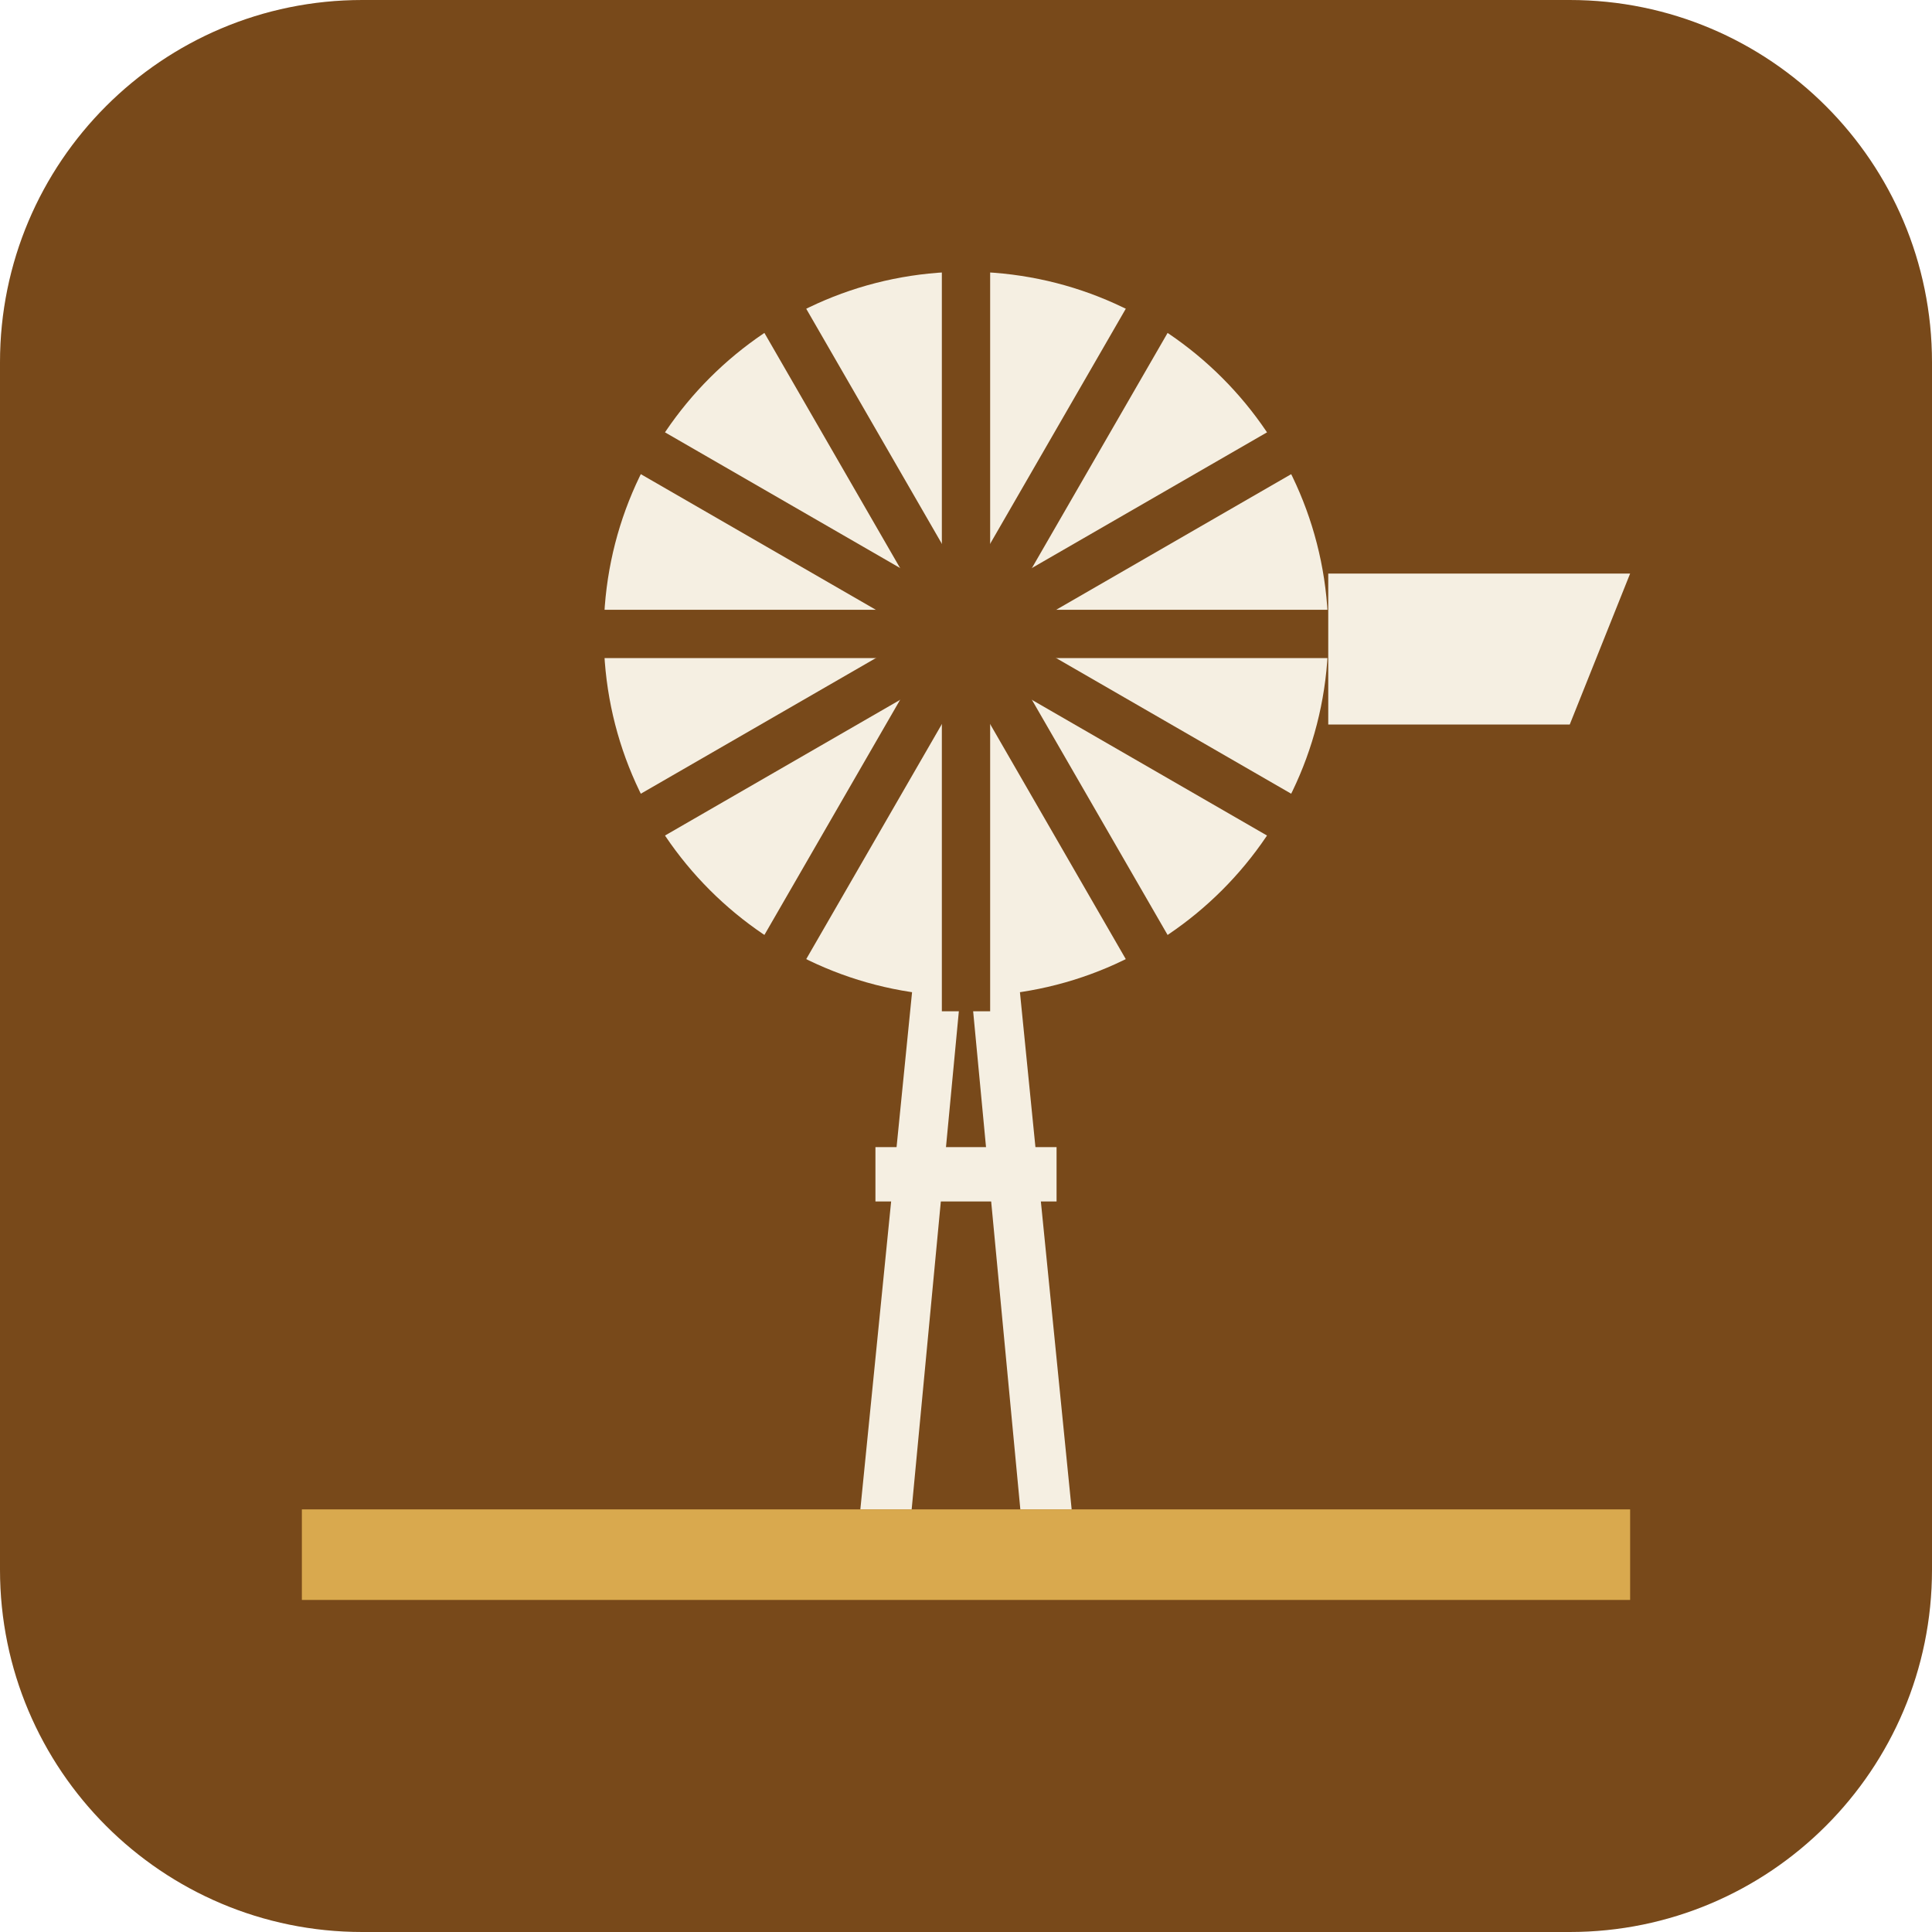
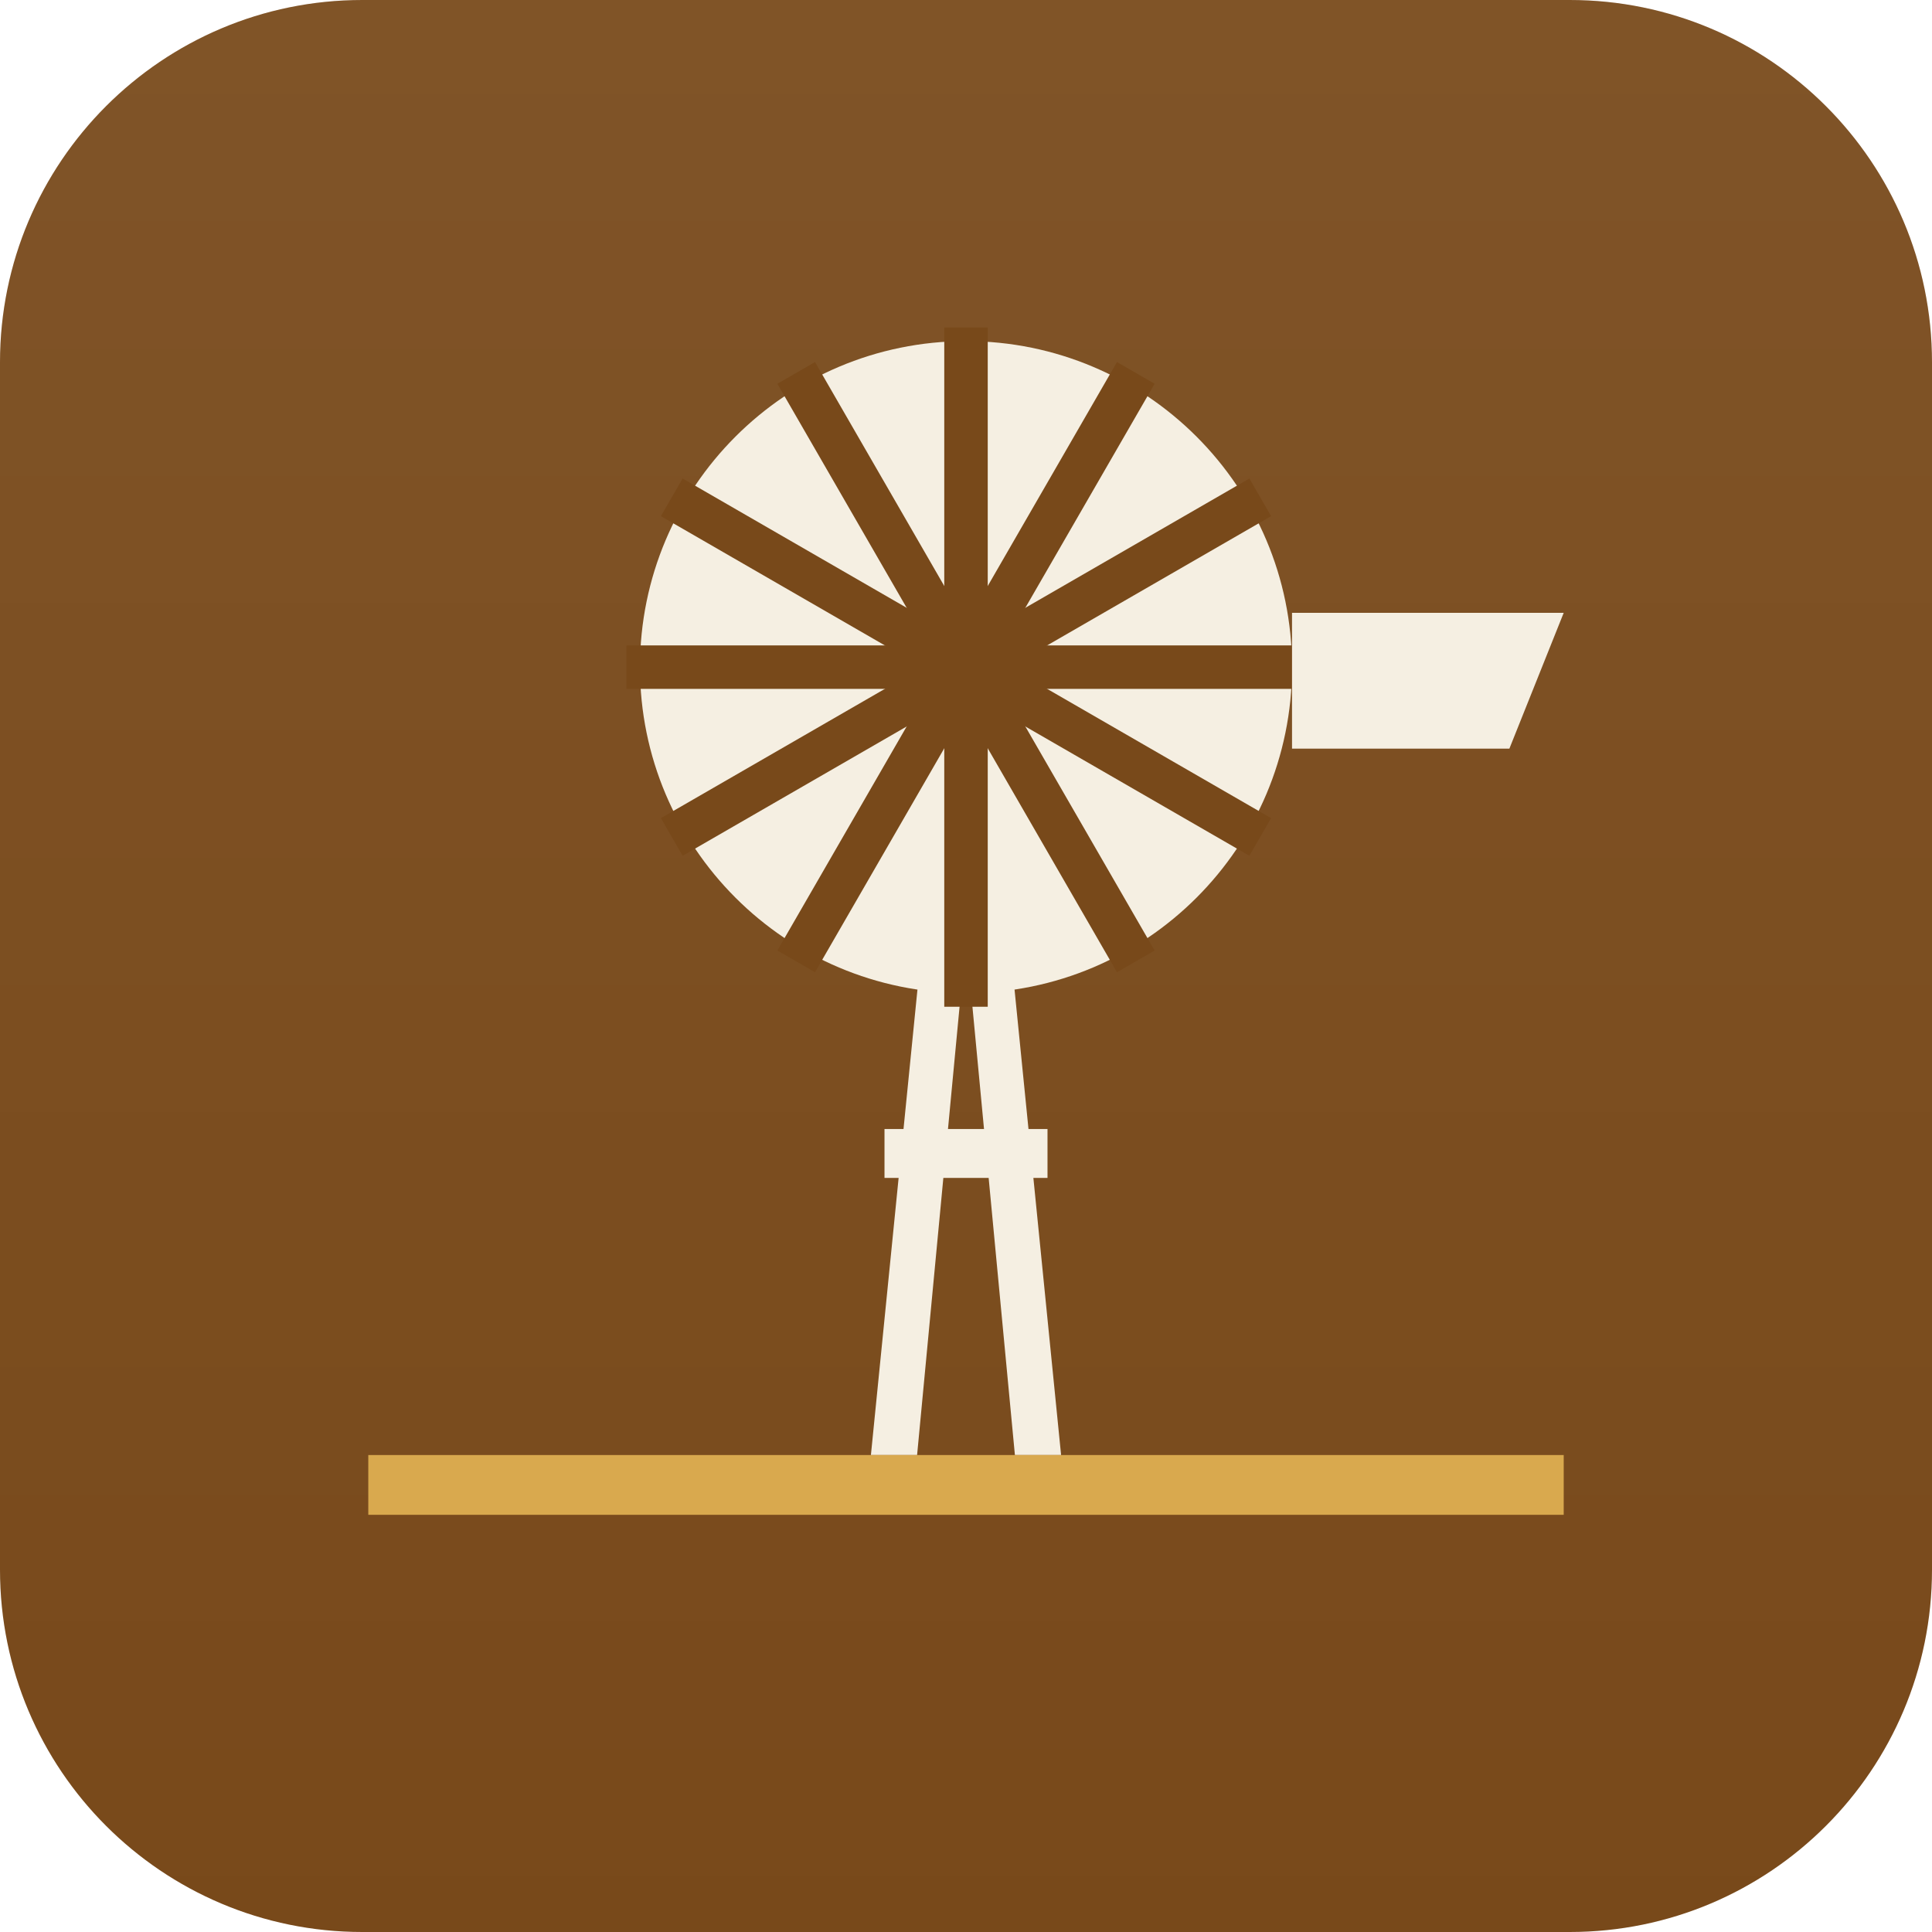
<svg xmlns="http://www.w3.org/2000/svg" viewBox="0 0 64 64">
+   <defs>
+     <linearGradient id="t" x1="0" y1="0" x2="0" y2="1">
+       <stop offset="0" stop-color="#fff" stop-opacity=".06" />
+       <stop offset="1" stop-color="#fff" stop-opacity="0" />
+     </linearGradient>
+   </defs>
  <rect width="64" height="64" rx="12" fill="#78491A" />
-   <path d="M28.5 50 L31 25 H33 L35.5 50 H33.8 L32 31 L30.2 50 Z" fill="#F5EFE2" />
-   <rect x="29" y="38" width="6" height="1.8" fill="#F5EFE2" />
-   <circle cx="32" cy="21" r="12" fill="#F5EFE2" />
-   <path d="M32 21 L44.50 21.00" stroke="#78491A" stroke-width="1.6" />
-   <path d="M32 21 L42.83 27.25" stroke="#78491A" stroke-width="1.6" />
-   <path d="M32 21 L38.25 31.83" stroke="#78491A" stroke-width="1.6" />
-   <path d="M32 21 L32.00 33.50" stroke="#78491A" stroke-width="1.6" />
-   <path d="M32 21 L25.75 31.83" stroke="#78491A" stroke-width="1.6" />
-   <path d="M32 21 L21.17 27.25" stroke="#78491A" stroke-width="1.6" />
-   <path d="M32 21 L19.50 21.00" stroke="#78491A" stroke-width="1.6" />
-   <path d="M32 21 L21.17 14.75" stroke="#78491A" stroke-width="1.6" />
-   <path d="M32 21 L25.75 10.17" stroke="#78491A" stroke-width="1.6" />
-   <path d="M32 21 L32.00 8.50" stroke="#78491A" stroke-width="1.6" />
-   <path d="M32 21 L38.25 10.17" stroke="#78491A" stroke-width="1.6" />
-   <path d="M32 21 L42.83 14.75" stroke="#78491A" stroke-width="1.6" />
-   <circle cx="32" cy="21" r="3" fill="#78491A" />
-   <path d="M44 19 H54 L52 24 H44 Z" fill="#F5EFE2" />
-   <rect x="10" y="50" width="44" height="3" fill="#D9A94E" />
+   <rect width="64" height="64" rx="12" fill="url(#t)" />
+   <g transform="translate(32 32) scale(0.9) translate(-32 -32)">
+     <path d="M28.5 50 L31 25 H33 L35.5 50 H33.8 L32 31 L30.2 50 Z" fill="#F5EFE2" />
+     <rect x="29" y="38" width="6" height="1.8" fill="#F5EFE2" />
+     <circle cx="32" cy="21" r="12" fill="#F5EFE2" />
+     <path d="M32 21 L44.50 21.00" stroke="#78491A" stroke-width="1.6" />
+     <path d="M32 21 L42.83 27.25" stroke="#78491A" stroke-width="1.6" />
+     <path d="M32 21 L38.25 31.83" stroke="#78491A" stroke-width="1.6" />
+     <path d="M32 21 L32.00 33.50" stroke="#78491A" stroke-width="1.6" />
+     <path d="M32 21 L25.75 31.83" stroke="#78491A" stroke-width="1.6" />
+     <path d="M32 21 L21.17 27.25" stroke="#78491A" stroke-width="1.6" />
+     <path d="M32 21 L19.50 21.00" stroke="#78491A" stroke-width="1.6" />
+     <path d="M32 21 L21.17 14.75" stroke="#78491A" stroke-width="1.6" />
+     <path d="M32 21 L25.75 10.17" stroke="#78491A" stroke-width="1.6" />
+     <path d="M32 21 L32.00 8.50" stroke="#78491A" stroke-width="1.6" />
+     <path d="M32 21 L38.25 10.17" stroke="#78491A" stroke-width="1.6" />
+     <path d="M32 21 L42.83 14.75" stroke="#78491A" stroke-width="1.6" />
+     <circle cx="32" cy="21" r="3" fill="#78491A" />
+     <path d="M44 19 H54 L52 24 H44 Z" fill="#F5EFE2" />
+     <rect x="10" y="50" width="44" height="2.2" fill="#D9A94E" />
+   </g>
</svg>
